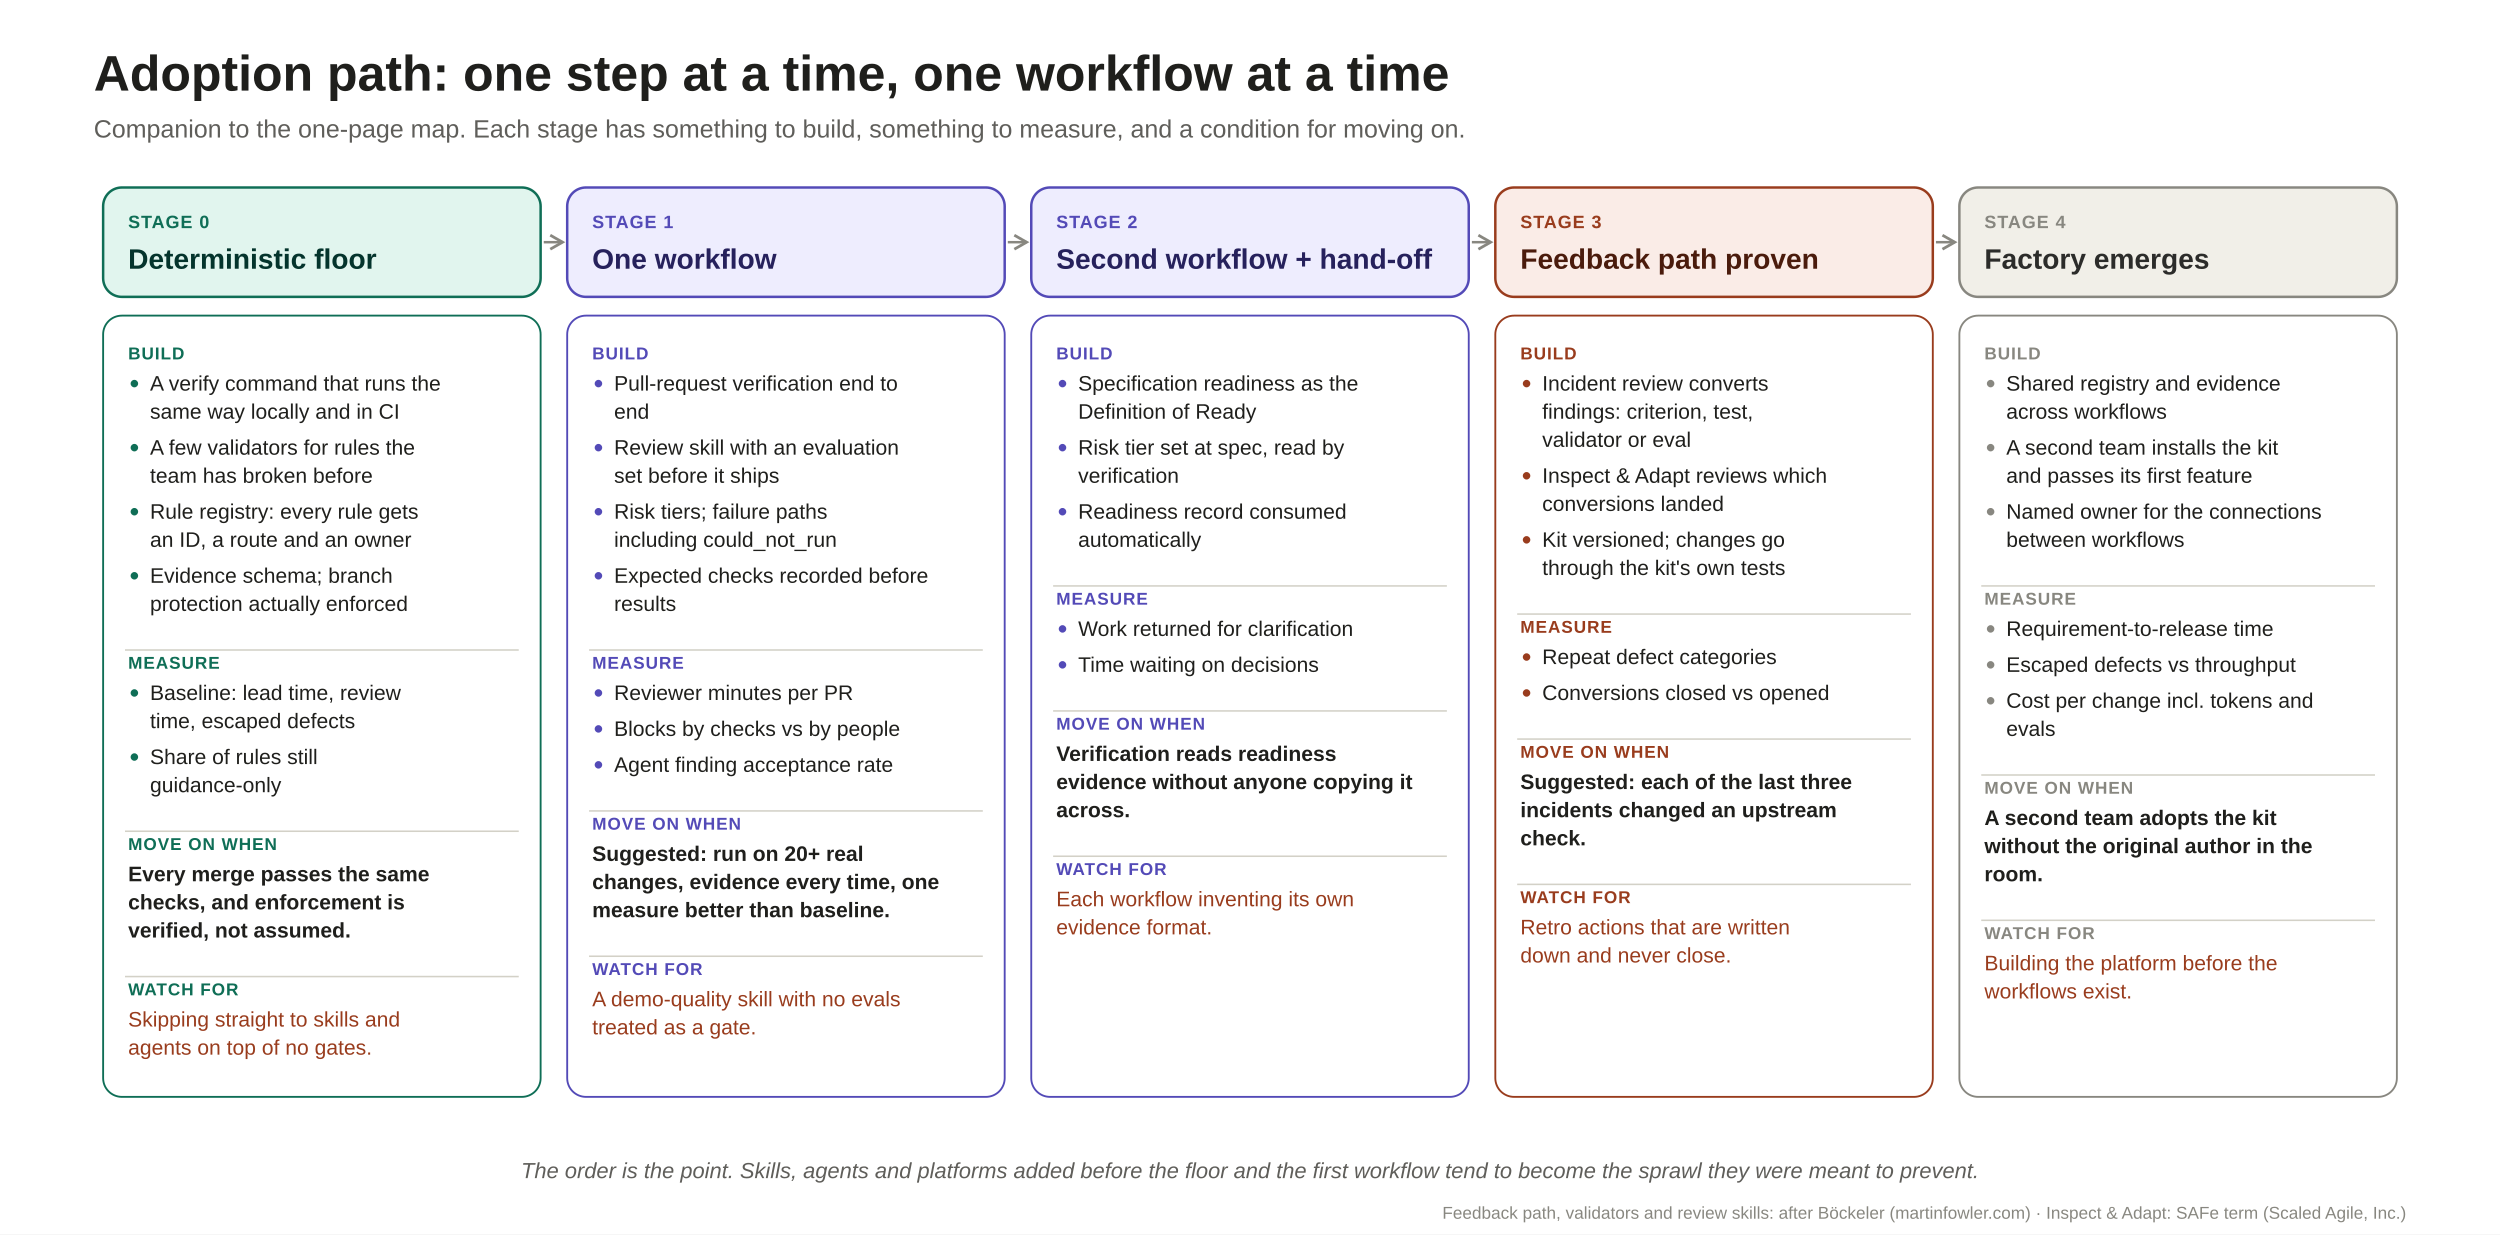
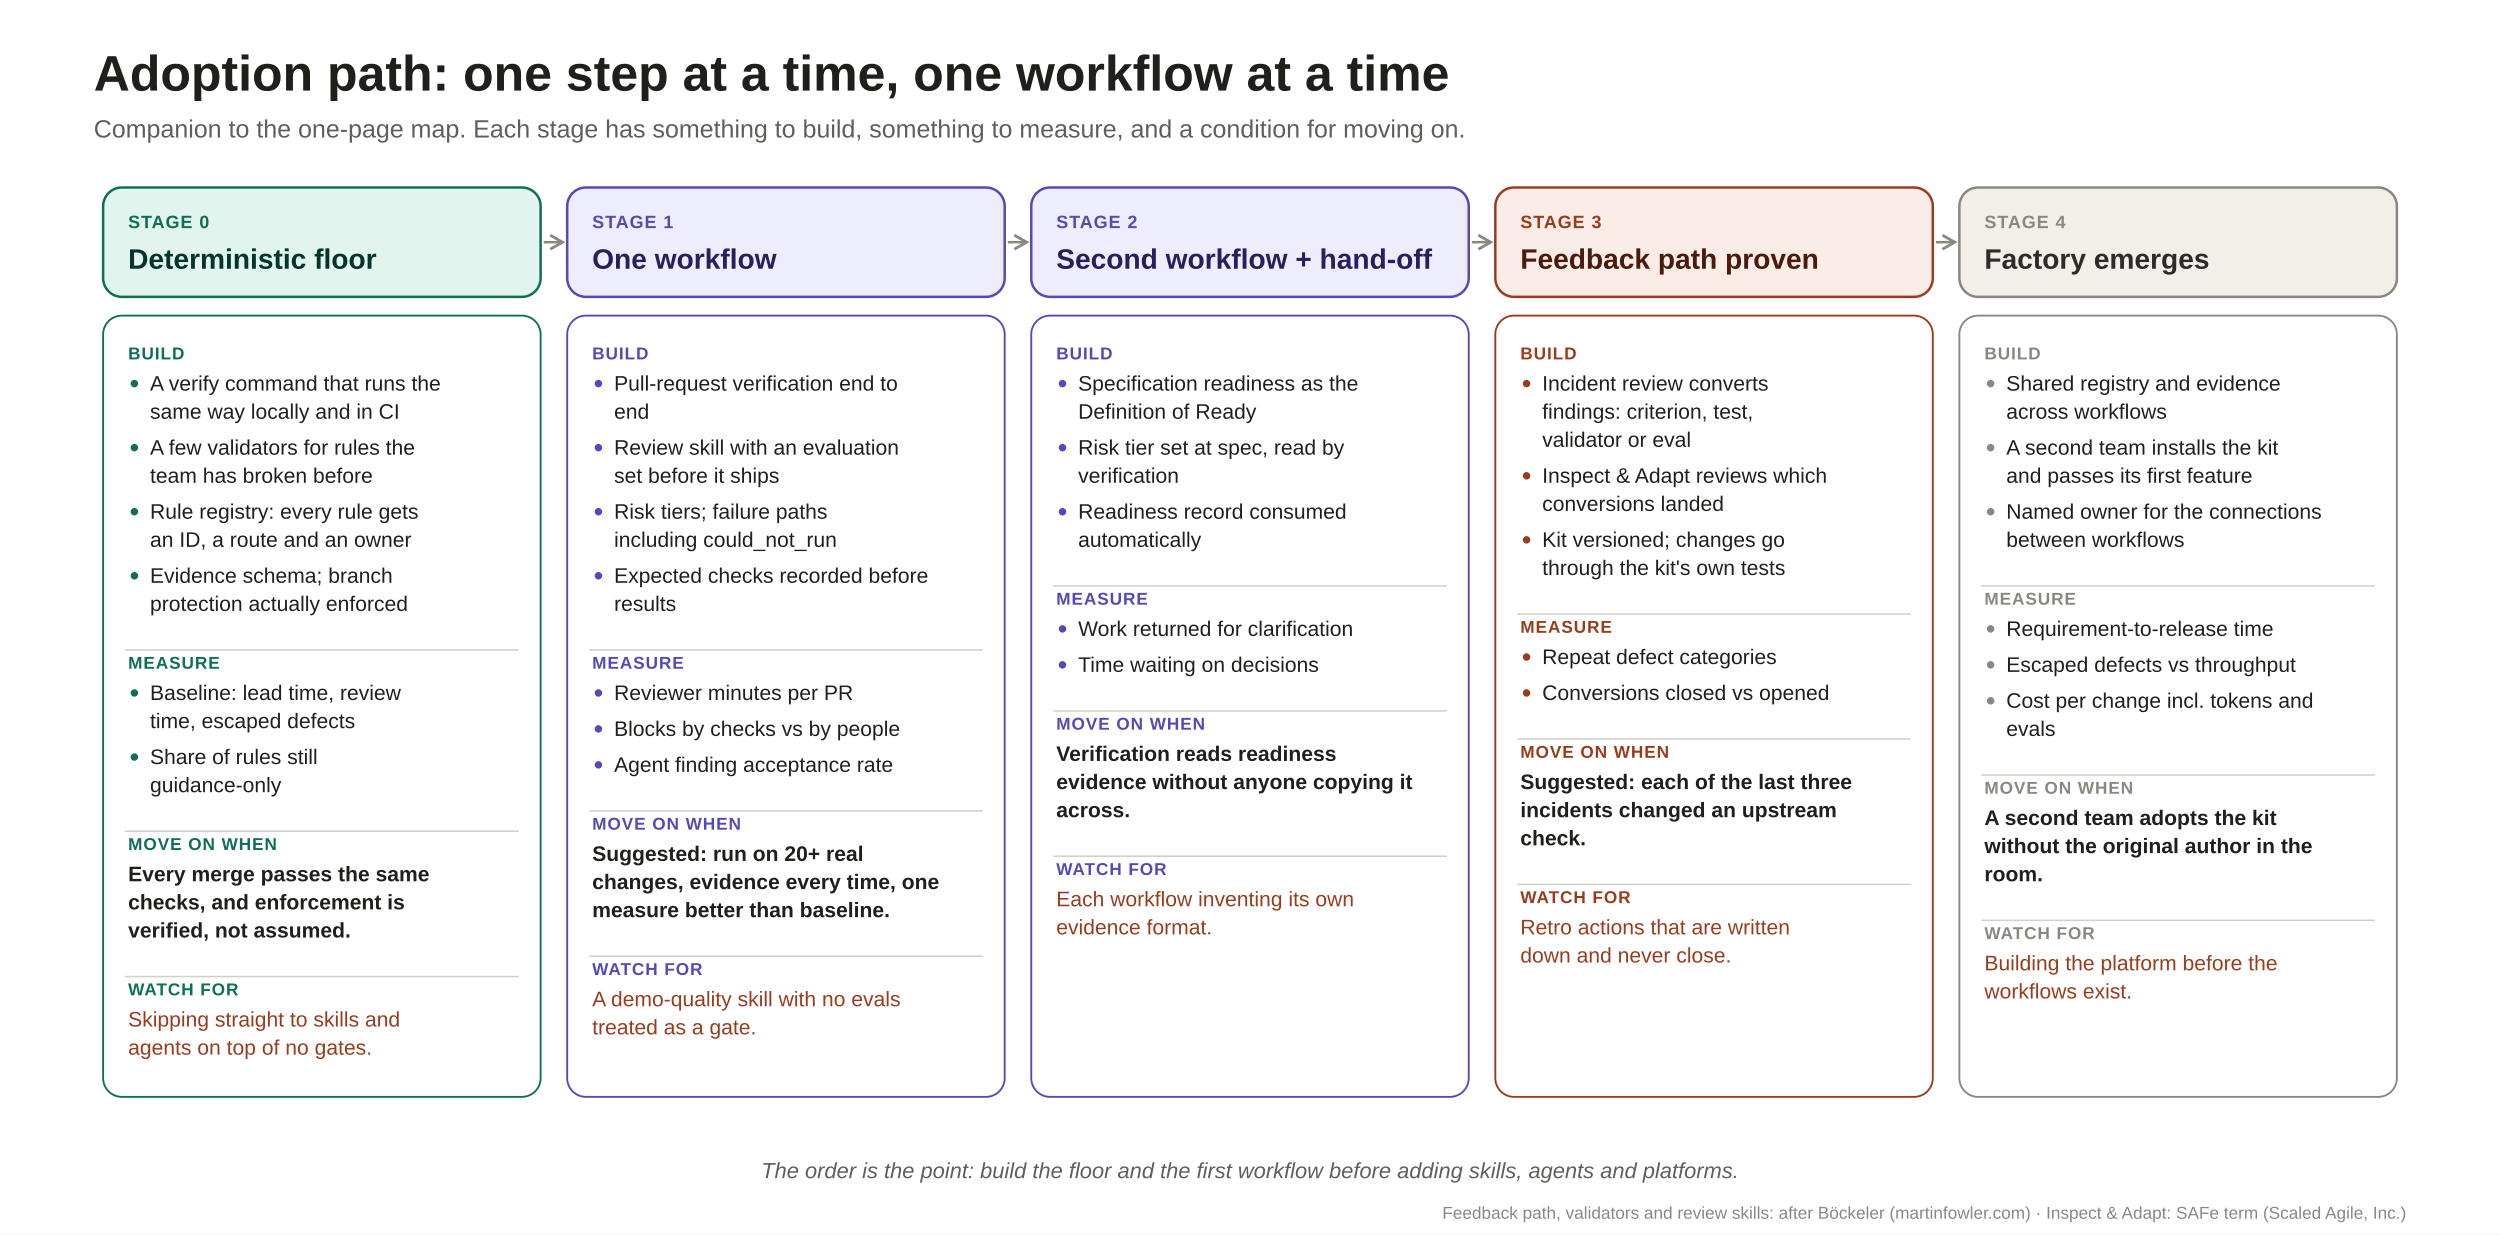
<svg xmlns="http://www.w3.org/2000/svg" width="1600" height="790" viewBox="0 0 1600 790" font-family="&quot;Liberation Sans&quot;,&quot;DejaVu Sans&quot;,Arial,sans-serif" data-references="">
  <defs>
    <marker id="a" viewBox="0 0 10 10" refX="8" refY="5" markerWidth="7" markerHeight="7" orient="auto">
      <path d="M1 1L8 5L1 9" fill="none" stroke="#888780" stroke-width="1.6" />
    </marker>
    <marker id="p" viewBox="0 0 10 10" refX="8" refY="5" markerWidth="7" markerHeight="7" orient="auto">
      <path d="M1 1L8 5L1 9" fill="none" stroke="#534AB7" stroke-width="1.6" />
    </marker>
    <marker id="r" viewBox="0 0 10 10" refX="8" refY="5" markerWidth="7" markerHeight="7" orient="auto">
      <path d="M1 1L8 5L1 9" fill="none" stroke="#993C1D" stroke-width="1.6" />
    </marker>
  </defs>
  <rect width="1600" height="790" fill="#fff" />
  <text x="60" y="58" font-size="32" fill="#1f1f1c" font-weight="700" text-anchor="start">Adoption path: one step at a time, one workflow at a time</text>
  <text x="60" y="88" font-size="16" fill="#5F5E5A" font-weight="400" text-anchor="start">Companion to the one-page map. Each stage has something to build, something to measure, and a condition for moving on.</text>
  <rect x="66" y="120" width="280" height="70" rx="12" fill="#E1F5EE" stroke="#0F6E56" stroke-width="1.6" />
  <text x="82" y="146" font-size="11.5" fill="#0F6E56" font-weight="700" text-anchor="start" letter-spacing="0.6">STAGE 0</text>
  <text x="82" y="172" font-size="18" fill="#04342C" font-weight="700" text-anchor="start">Deterministic floor</text>
  <line x1="348" y1="155" x2="360" y2="155" stroke="#888780" stroke-width="1.6" marker-end="url(#a)" />
  <rect x="66" y="202" width="280" height="500" rx="12" fill="#fff" stroke="#0F6E56" stroke-width="1.2" />
  <text x="82" y="230" font-size="11" fill="#0F6E56" font-weight="700" text-anchor="start" letter-spacing="0.6">BUILD</text>
  <circle cx="86" cy="245.5" r="2.4" fill="#0F6E56" />
  <text x="96" y="250" font-size="13.5" fill="#1f1f1c" font-weight="400" text-anchor="start">A verify command that runs the</text>
  <text x="96" y="268" font-size="13.5" fill="#1f1f1c" font-weight="400" text-anchor="start">same way locally and in CI</text>
  <circle cx="86" cy="286.5" r="2.4" fill="#0F6E56" />
  <text x="96" y="291" font-size="13.5" fill="#1f1f1c" font-weight="400" text-anchor="start">A few validators for rules the</text>
  <text x="96" y="309" font-size="13.5" fill="#1f1f1c" font-weight="400" text-anchor="start">team has broken before</text>
  <circle cx="86" cy="327.5" r="2.4" fill="#0F6E56" />
  <text x="96" y="332" font-size="13.5" fill="#1f1f1c" font-weight="400" text-anchor="start">Rule registry: every rule gets</text>
  <text x="96" y="350" font-size="13.5" fill="#1f1f1c" font-weight="400" text-anchor="start">an ID, a route and an owner</text>
  <circle cx="86" cy="368.5" r="2.4" fill="#0F6E56" />
  <text x="96" y="373" font-size="13.5" fill="#1f1f1c" font-weight="400" text-anchor="start">Evidence schema; branch</text>
  <text x="96" y="391" font-size="13.5" fill="#1f1f1c" font-weight="400" text-anchor="start">protection actually enforced</text>
  <line x1="80" y1="416" x2="332" y2="416" stroke="#d3d1c7" stroke-width="1" />
  <text x="82" y="428" font-size="11" fill="#0F6E56" font-weight="700" text-anchor="start" letter-spacing="0.6">MEASURE</text>
  <circle cx="86" cy="443.5" r="2.4" fill="#0F6E56" />
  <text x="96" y="448" font-size="13.5" fill="#1f1f1c" font-weight="400" text-anchor="start">Baseline: lead time, review</text>
  <text x="96" y="466" font-size="13.5" fill="#1f1f1c" font-weight="400" text-anchor="start">time, escaped defects</text>
  <circle cx="86" cy="484.5" r="2.4" fill="#0F6E56" />
  <text x="96" y="489" font-size="13.5" fill="#1f1f1c" font-weight="400" text-anchor="start">Share of rules still</text>
  <text x="96" y="507" font-size="13.5" fill="#1f1f1c" font-weight="400" text-anchor="start">guidance-only</text>
  <line x1="80" y1="532" x2="332" y2="532" stroke="#d3d1c7" stroke-width="1" />
  <text x="82" y="544" font-size="11" fill="#0F6E56" font-weight="700" text-anchor="start" letter-spacing="0.6">MOVE ON WHEN</text>
  <text x="82" y="564" font-size="13.5" fill="#1f1f1c" font-weight="600" text-anchor="start">Every merge passes the same</text>
  <text x="82" y="582" font-size="13.5" fill="#1f1f1c" font-weight="600" text-anchor="start">checks, and enforcement is</text>
  <text x="82" y="600" font-size="13.5" fill="#1f1f1c" font-weight="600" text-anchor="start">verified, not assumed.</text>
  <line x1="80" y1="625" x2="332" y2="625" stroke="#d3d1c7" stroke-width="1" />
  <text x="82" y="637" font-size="11" fill="#0F6E56" font-weight="700" text-anchor="start" letter-spacing="0.6">WATCH FOR</text>
  <text x="82" y="657" font-size="13.5" fill="#993C1D" font-weight="400" text-anchor="start">Skipping straight to skills and</text>
  <text x="82" y="675" font-size="13.5" fill="#993C1D" font-weight="400" text-anchor="start">agents on top of no gates.</text>
  <rect x="363" y="120" width="280" height="70" rx="12" fill="#EEEDFE" stroke="#534AB7" stroke-width="1.6" />
  <text x="379" y="146" font-size="11.5" fill="#534AB7" font-weight="700" text-anchor="start" letter-spacing="0.6">STAGE 1</text>
  <text x="379" y="172" font-size="18" fill="#26215C" font-weight="700" text-anchor="start">One workflow</text>
  <line x1="645" y1="155" x2="657" y2="155" stroke="#888780" stroke-width="1.6" marker-end="url(#a)" />
  <rect x="363" y="202" width="280" height="500" rx="12" fill="#fff" stroke="#534AB7" stroke-width="1.2" />
  <text x="379" y="230" font-size="11" fill="#534AB7" font-weight="700" text-anchor="start" letter-spacing="0.6">BUILD</text>
  <circle cx="383" cy="245.5" r="2.4" fill="#534AB7" />
  <text x="393" y="250" font-size="13.5" fill="#1f1f1c" font-weight="400" text-anchor="start">Pull-request verification end to</text>
  <text x="393" y="268" font-size="13.5" fill="#1f1f1c" font-weight="400" text-anchor="start">end</text>
  <circle cx="383" cy="286.5" r="2.4" fill="#534AB7" />
  <text x="393" y="291" font-size="13.5" fill="#1f1f1c" font-weight="400" text-anchor="start">Review skill with an evaluation</text>
  <text x="393" y="309" font-size="13.5" fill="#1f1f1c" font-weight="400" text-anchor="start">set before it ships</text>
  <circle cx="383" cy="327.5" r="2.4" fill="#534AB7" />
  <text x="393" y="332" font-size="13.5" fill="#1f1f1c" font-weight="400" text-anchor="start">Risk tiers; failure paths</text>
  <text x="393" y="350" font-size="13.5" fill="#1f1f1c" font-weight="400" text-anchor="start">including could_not_run</text>
  <circle cx="383" cy="368.5" r="2.4" fill="#534AB7" />
  <text x="393" y="373" font-size="13.5" fill="#1f1f1c" font-weight="400" text-anchor="start">Expected checks recorded before</text>
  <text x="393" y="391" font-size="13.5" fill="#1f1f1c" font-weight="400" text-anchor="start">results</text>
  <line x1="377" y1="416" x2="629" y2="416" stroke="#d3d1c7" stroke-width="1" />
  <text x="379" y="428" font-size="11" fill="#534AB7" font-weight="700" text-anchor="start" letter-spacing="0.6">MEASURE</text>
  <circle cx="383" cy="443.5" r="2.4" fill="#534AB7" />
  <text x="393" y="448" font-size="13.5" fill="#1f1f1c" font-weight="400" text-anchor="start">Reviewer minutes per PR</text>
  <circle cx="383" cy="466.5" r="2.4" fill="#534AB7" />
  <text x="393" y="471" font-size="13.5" fill="#1f1f1c" font-weight="400" text-anchor="start">Blocks by checks vs by people</text>
  <circle cx="383" cy="489.5" r="2.4" fill="#534AB7" />
  <text x="393" y="494" font-size="13.5" fill="#1f1f1c" font-weight="400" text-anchor="start">Agent finding acceptance rate</text>
  <line x1="377" y1="519" x2="629" y2="519" stroke="#d3d1c7" stroke-width="1" />
  <text x="379" y="531" font-size="11" fill="#534AB7" font-weight="700" text-anchor="start" letter-spacing="0.6">MOVE ON WHEN</text>
  <text x="379" y="551" font-size="13.5" fill="#1f1f1c" font-weight="600" text-anchor="start">Suggested: run on 20+ real</text>
  <text x="379" y="569" font-size="13.5" fill="#1f1f1c" font-weight="600" text-anchor="start">changes, evidence every time, one</text>
  <text x="379" y="587" font-size="13.5" fill="#1f1f1c" font-weight="600" text-anchor="start">measure better than baseline.</text>
  <line x1="377" y1="612" x2="629" y2="612" stroke="#d3d1c7" stroke-width="1" />
  <text x="379" y="624" font-size="11" fill="#534AB7" font-weight="700" text-anchor="start" letter-spacing="0.6">WATCH FOR</text>
  <text x="379" y="644" font-size="13.5" fill="#993C1D" font-weight="400" text-anchor="start">A demo-quality skill with no evals</text>
  <text x="379" y="662" font-size="13.5" fill="#993C1D" font-weight="400" text-anchor="start">treated as a gate.</text>
  <rect x="660" y="120" width="280" height="70" rx="12" fill="#EEEDFE" stroke="#534AB7" stroke-width="1.6" />
  <text x="676" y="146" font-size="11.5" fill="#534AB7" font-weight="700" text-anchor="start" letter-spacing="0.6">STAGE 2</text>
  <text x="676" y="172" font-size="18" fill="#26215C" font-weight="700" text-anchor="start">Second workflow + hand-off</text>
  <line x1="942" y1="155" x2="954" y2="155" stroke="#888780" stroke-width="1.6" marker-end="url(#a)" />
  <rect x="660" y="202" width="280" height="500" rx="12" fill="#fff" stroke="#534AB7" stroke-width="1.2" />
  <text x="676" y="230" font-size="11" fill="#534AB7" font-weight="700" text-anchor="start" letter-spacing="0.6">BUILD</text>
  <circle cx="680" cy="245.5" r="2.4" fill="#534AB7" />
  <text x="690" y="250" font-size="13.5" fill="#1f1f1c" font-weight="400" text-anchor="start">Specification readiness as the</text>
  <text x="690" y="268" font-size="13.5" fill="#1f1f1c" font-weight="400" text-anchor="start">Definition of Ready</text>
  <circle cx="680" cy="286.5" r="2.4" fill="#534AB7" />
  <text x="690" y="291" font-size="13.5" fill="#1f1f1c" font-weight="400" text-anchor="start">Risk tier set at spec, read by</text>
  <text x="690" y="309" font-size="13.5" fill="#1f1f1c" font-weight="400" text-anchor="start">verification</text>
  <circle cx="680" cy="327.5" r="2.4" fill="#534AB7" />
  <text x="690" y="332" font-size="13.5" fill="#1f1f1c" font-weight="400" text-anchor="start">Readiness record consumed</text>
  <text x="690" y="350" font-size="13.5" fill="#1f1f1c" font-weight="400" text-anchor="start">automatically</text>
  <line x1="674" y1="375" x2="926" y2="375" stroke="#d3d1c7" stroke-width="1" />
  <text x="676" y="387" font-size="11" fill="#534AB7" font-weight="700" text-anchor="start" letter-spacing="0.6">MEASURE</text>
  <circle cx="680" cy="402.5" r="2.4" fill="#534AB7" />
  <text x="690" y="407" font-size="13.5" fill="#1f1f1c" font-weight="400" text-anchor="start">Work returned for clarification</text>
  <circle cx="680" cy="425.5" r="2.4" fill="#534AB7" />
  <text x="690" y="430" font-size="13.5" fill="#1f1f1c" font-weight="400" text-anchor="start">Time waiting on decisions</text>
  <line x1="674" y1="455" x2="926" y2="455" stroke="#d3d1c7" stroke-width="1" />
  <text x="676" y="467" font-size="11" fill="#534AB7" font-weight="700" text-anchor="start" letter-spacing="0.6">MOVE ON WHEN</text>
  <text x="676" y="487" font-size="13.5" fill="#1f1f1c" font-weight="600" text-anchor="start">Verification reads readiness</text>
  <text x="676" y="505" font-size="13.5" fill="#1f1f1c" font-weight="600" text-anchor="start">evidence without anyone copying it</text>
  <text x="676" y="523" font-size="13.5" fill="#1f1f1c" font-weight="600" text-anchor="start">across.</text>
  <line x1="674" y1="548" x2="926" y2="548" stroke="#d3d1c7" stroke-width="1" />
  <text x="676" y="560" font-size="11" fill="#534AB7" font-weight="700" text-anchor="start" letter-spacing="0.6">WATCH FOR</text>
  <text x="676" y="580" font-size="13.5" fill="#993C1D" font-weight="400" text-anchor="start">Each workflow inventing its own</text>
  <text x="676" y="598" font-size="13.5" fill="#993C1D" font-weight="400" text-anchor="start">evidence format.</text>
  <rect x="957" y="120" width="280" height="70" rx="12" fill="#FAECE7" stroke="#993C1D" stroke-width="1.6" />
  <text x="973" y="146" font-size="11.5" fill="#993C1D" font-weight="700" text-anchor="start" letter-spacing="0.6">STAGE 3</text>
  <text x="973" y="172" font-size="18" fill="#4A1B0C" font-weight="700" text-anchor="start">Feedback path proven</text>
  <line x1="1239" y1="155" x2="1251" y2="155" stroke="#888780" stroke-width="1.6" marker-end="url(#a)" />
  <rect x="957" y="202" width="280" height="500" rx="12" fill="#fff" stroke="#993C1D" stroke-width="1.2" />
  <text x="973" y="230" font-size="11" fill="#993C1D" font-weight="700" text-anchor="start" letter-spacing="0.6">BUILD</text>
  <circle cx="977" cy="245.5" r="2.4" fill="#993C1D" />
  <text x="987" y="250" font-size="13.5" fill="#1f1f1c" font-weight="400" text-anchor="start">Incident review converts</text>
  <text x="987" y="268" font-size="13.5" fill="#1f1f1c" font-weight="400" text-anchor="start">findings: criterion, test,</text>
  <text x="987" y="286" font-size="13.5" fill="#1f1f1c" font-weight="400" text-anchor="start">validator or eval</text>
  <circle cx="977" cy="304.5" r="2.4" fill="#993C1D" />
  <text x="987" y="309" font-size="13.5" fill="#1f1f1c" font-weight="400" text-anchor="start">Inspect &amp; Adapt reviews which</text>
  <text x="987" y="327" font-size="13.5" fill="#1f1f1c" font-weight="400" text-anchor="start">conversions landed</text>
  <circle cx="977" cy="345.5" r="2.4" fill="#993C1D" />
  <text x="987" y="350" font-size="13.5" fill="#1f1f1c" font-weight="400" text-anchor="start">Kit versioned; changes go</text>
  <text x="987" y="368" font-size="13.5" fill="#1f1f1c" font-weight="400" text-anchor="start">through the kit's own tests</text>
  <line x1="971" y1="393" x2="1223" y2="393" stroke="#d3d1c7" stroke-width="1" />
  <text x="973" y="405" font-size="11" fill="#993C1D" font-weight="700" text-anchor="start" letter-spacing="0.6">MEASURE</text>
  <circle cx="977" cy="420.5" r="2.4" fill="#993C1D" />
  <text x="987" y="425" font-size="13.5" fill="#1f1f1c" font-weight="400" text-anchor="start">Repeat defect categories</text>
  <circle cx="977" cy="443.5" r="2.4" fill="#993C1D" />
  <text x="987" y="448" font-size="13.5" fill="#1f1f1c" font-weight="400" text-anchor="start">Conversions closed vs opened</text>
  <line x1="971" y1="473" x2="1223" y2="473" stroke="#d3d1c7" stroke-width="1" />
  <text x="973" y="485" font-size="11" fill="#993C1D" font-weight="700" text-anchor="start" letter-spacing="0.6">MOVE ON WHEN</text>
  <text x="973" y="505" font-size="13.5" fill="#1f1f1c" font-weight="600" text-anchor="start">Suggested: each of the last three</text>
  <text x="973" y="523" font-size="13.5" fill="#1f1f1c" font-weight="600" text-anchor="start">incidents changed an upstream</text>
  <text x="973" y="541" font-size="13.5" fill="#1f1f1c" font-weight="600" text-anchor="start">check.</text>
  <line x1="971" y1="566" x2="1223" y2="566" stroke="#d3d1c7" stroke-width="1" />
  <text x="973" y="578" font-size="11" fill="#993C1D" font-weight="700" text-anchor="start" letter-spacing="0.6">WATCH FOR</text>
  <text x="973" y="598" font-size="13.5" fill="#993C1D" font-weight="400" text-anchor="start">Retro actions that are written</text>
  <text x="973" y="616" font-size="13.5" fill="#993C1D" font-weight="400" text-anchor="start">down and never close.</text>
  <rect x="1254" y="120" width="280" height="70" rx="12" fill="#F1EFE8" stroke="#888780" stroke-width="1.6" />
  <text x="1270" y="146" font-size="11.5" fill="#888780" font-weight="700" text-anchor="start" letter-spacing="0.6">STAGE 4</text>
  <text x="1270" y="172" font-size="18" fill="#2C2C2A" font-weight="700" text-anchor="start">Factory emerges</text>
  <rect x="1254" y="202" width="280" height="500" rx="12" fill="#fff" stroke="#888780" stroke-width="1.2" />
  <text x="1270" y="230" font-size="11" fill="#888780" font-weight="700" text-anchor="start" letter-spacing="0.6">BUILD</text>
  <circle cx="1274" cy="245.5" r="2.4" fill="#888780" />
  <text x="1284" y="250" font-size="13.5" fill="#1f1f1c" font-weight="400" text-anchor="start">Shared registry and evidence</text>
  <text x="1284" y="268" font-size="13.5" fill="#1f1f1c" font-weight="400" text-anchor="start">across workflows</text>
  <circle cx="1274" cy="286.5" r="2.4" fill="#888780" />
  <text x="1284" y="291" font-size="13.5" fill="#1f1f1c" font-weight="400" text-anchor="start">A second team installs the kit</text>
  <text x="1284" y="309" font-size="13.5" fill="#1f1f1c" font-weight="400" text-anchor="start">and passes its first feature</text>
  <circle cx="1274" cy="327.5" r="2.4" fill="#888780" />
  <text x="1284" y="332" font-size="13.5" fill="#1f1f1c" font-weight="400" text-anchor="start">Named owner for the connections</text>
  <text x="1284" y="350" font-size="13.5" fill="#1f1f1c" font-weight="400" text-anchor="start">between workflows</text>
  <line x1="1268" y1="375" x2="1520" y2="375" stroke="#d3d1c7" stroke-width="1" />
  <text x="1270" y="387" font-size="11" fill="#888780" font-weight="700" text-anchor="start" letter-spacing="0.6">MEASURE</text>
  <circle cx="1274" cy="402.5" r="2.4" fill="#888780" />
  <text x="1284" y="407" font-size="13.5" fill="#1f1f1c" font-weight="400" text-anchor="start">Requirement-to-release time</text>
  <circle cx="1274" cy="425.5" r="2.4" fill="#888780" />
  <text x="1284" y="430" font-size="13.5" fill="#1f1f1c" font-weight="400" text-anchor="start">Escaped defects vs throughput</text>
  <circle cx="1274" cy="448.5" r="2.4" fill="#888780" />
  <text x="1284" y="453" font-size="13.5" fill="#1f1f1c" font-weight="400" text-anchor="start">Cost per change incl. tokens and</text>
  <text x="1284" y="471" font-size="13.5" fill="#1f1f1c" font-weight="400" text-anchor="start">evals</text>
  <line x1="1268" y1="496" x2="1520" y2="496" stroke="#d3d1c7" stroke-width="1" />
  <text x="1270" y="508" font-size="11" fill="#888780" font-weight="700" text-anchor="start" letter-spacing="0.6">MOVE ON WHEN</text>
  <text x="1270" y="528" font-size="13.5" fill="#1f1f1c" font-weight="600" text-anchor="start">A second team adopts the kit</text>
  <text x="1270" y="546" font-size="13.5" fill="#1f1f1c" font-weight="600" text-anchor="start">without the original author in the</text>
  <text x="1270" y="564" font-size="13.5" fill="#1f1f1c" font-weight="600" text-anchor="start">room.</text>
  <line x1="1268" y1="589" x2="1520" y2="589" stroke="#d3d1c7" stroke-width="1" />
  <text x="1270" y="601" font-size="11" fill="#888780" font-weight="700" text-anchor="start" letter-spacing="0.6">WATCH FOR</text>
  <text x="1270" y="621" font-size="13.5" fill="#993C1D" font-weight="400" text-anchor="start">Building the platform before the</text>
  <text x="1270" y="639" font-size="13.5" fill="#993C1D" font-weight="400" text-anchor="start">workflows exist.</text>
  <text class="credit" data-references="bockeler-harness bockeler-sensors safe-framework" x="1540" y="780" font-size="11" fill="#888780" text-anchor="end">Feedback path, validators and review skills: after Böckeler (martinfowler.com) · Inspect &amp; Adapt: SAFe term (Scaled Agile, Inc.)</text>
-   <text x="800" y="754" font-size="14" fill="#5F5E5A" font-weight="400" text-anchor="middle" font-style="italic">The order is the point. Skills, agents and platforms added before the floor and the first workflow tend to become the sprawl they were meant to prevent.</text>
+   <text x="800" y="754" font-size="14" fill="#5F5E5A" font-weight="400" text-anchor="middle" font-style="italic">The order is the point: build the floor and the first workflow before adding skills, agents and platforms.</text>
</svg>
